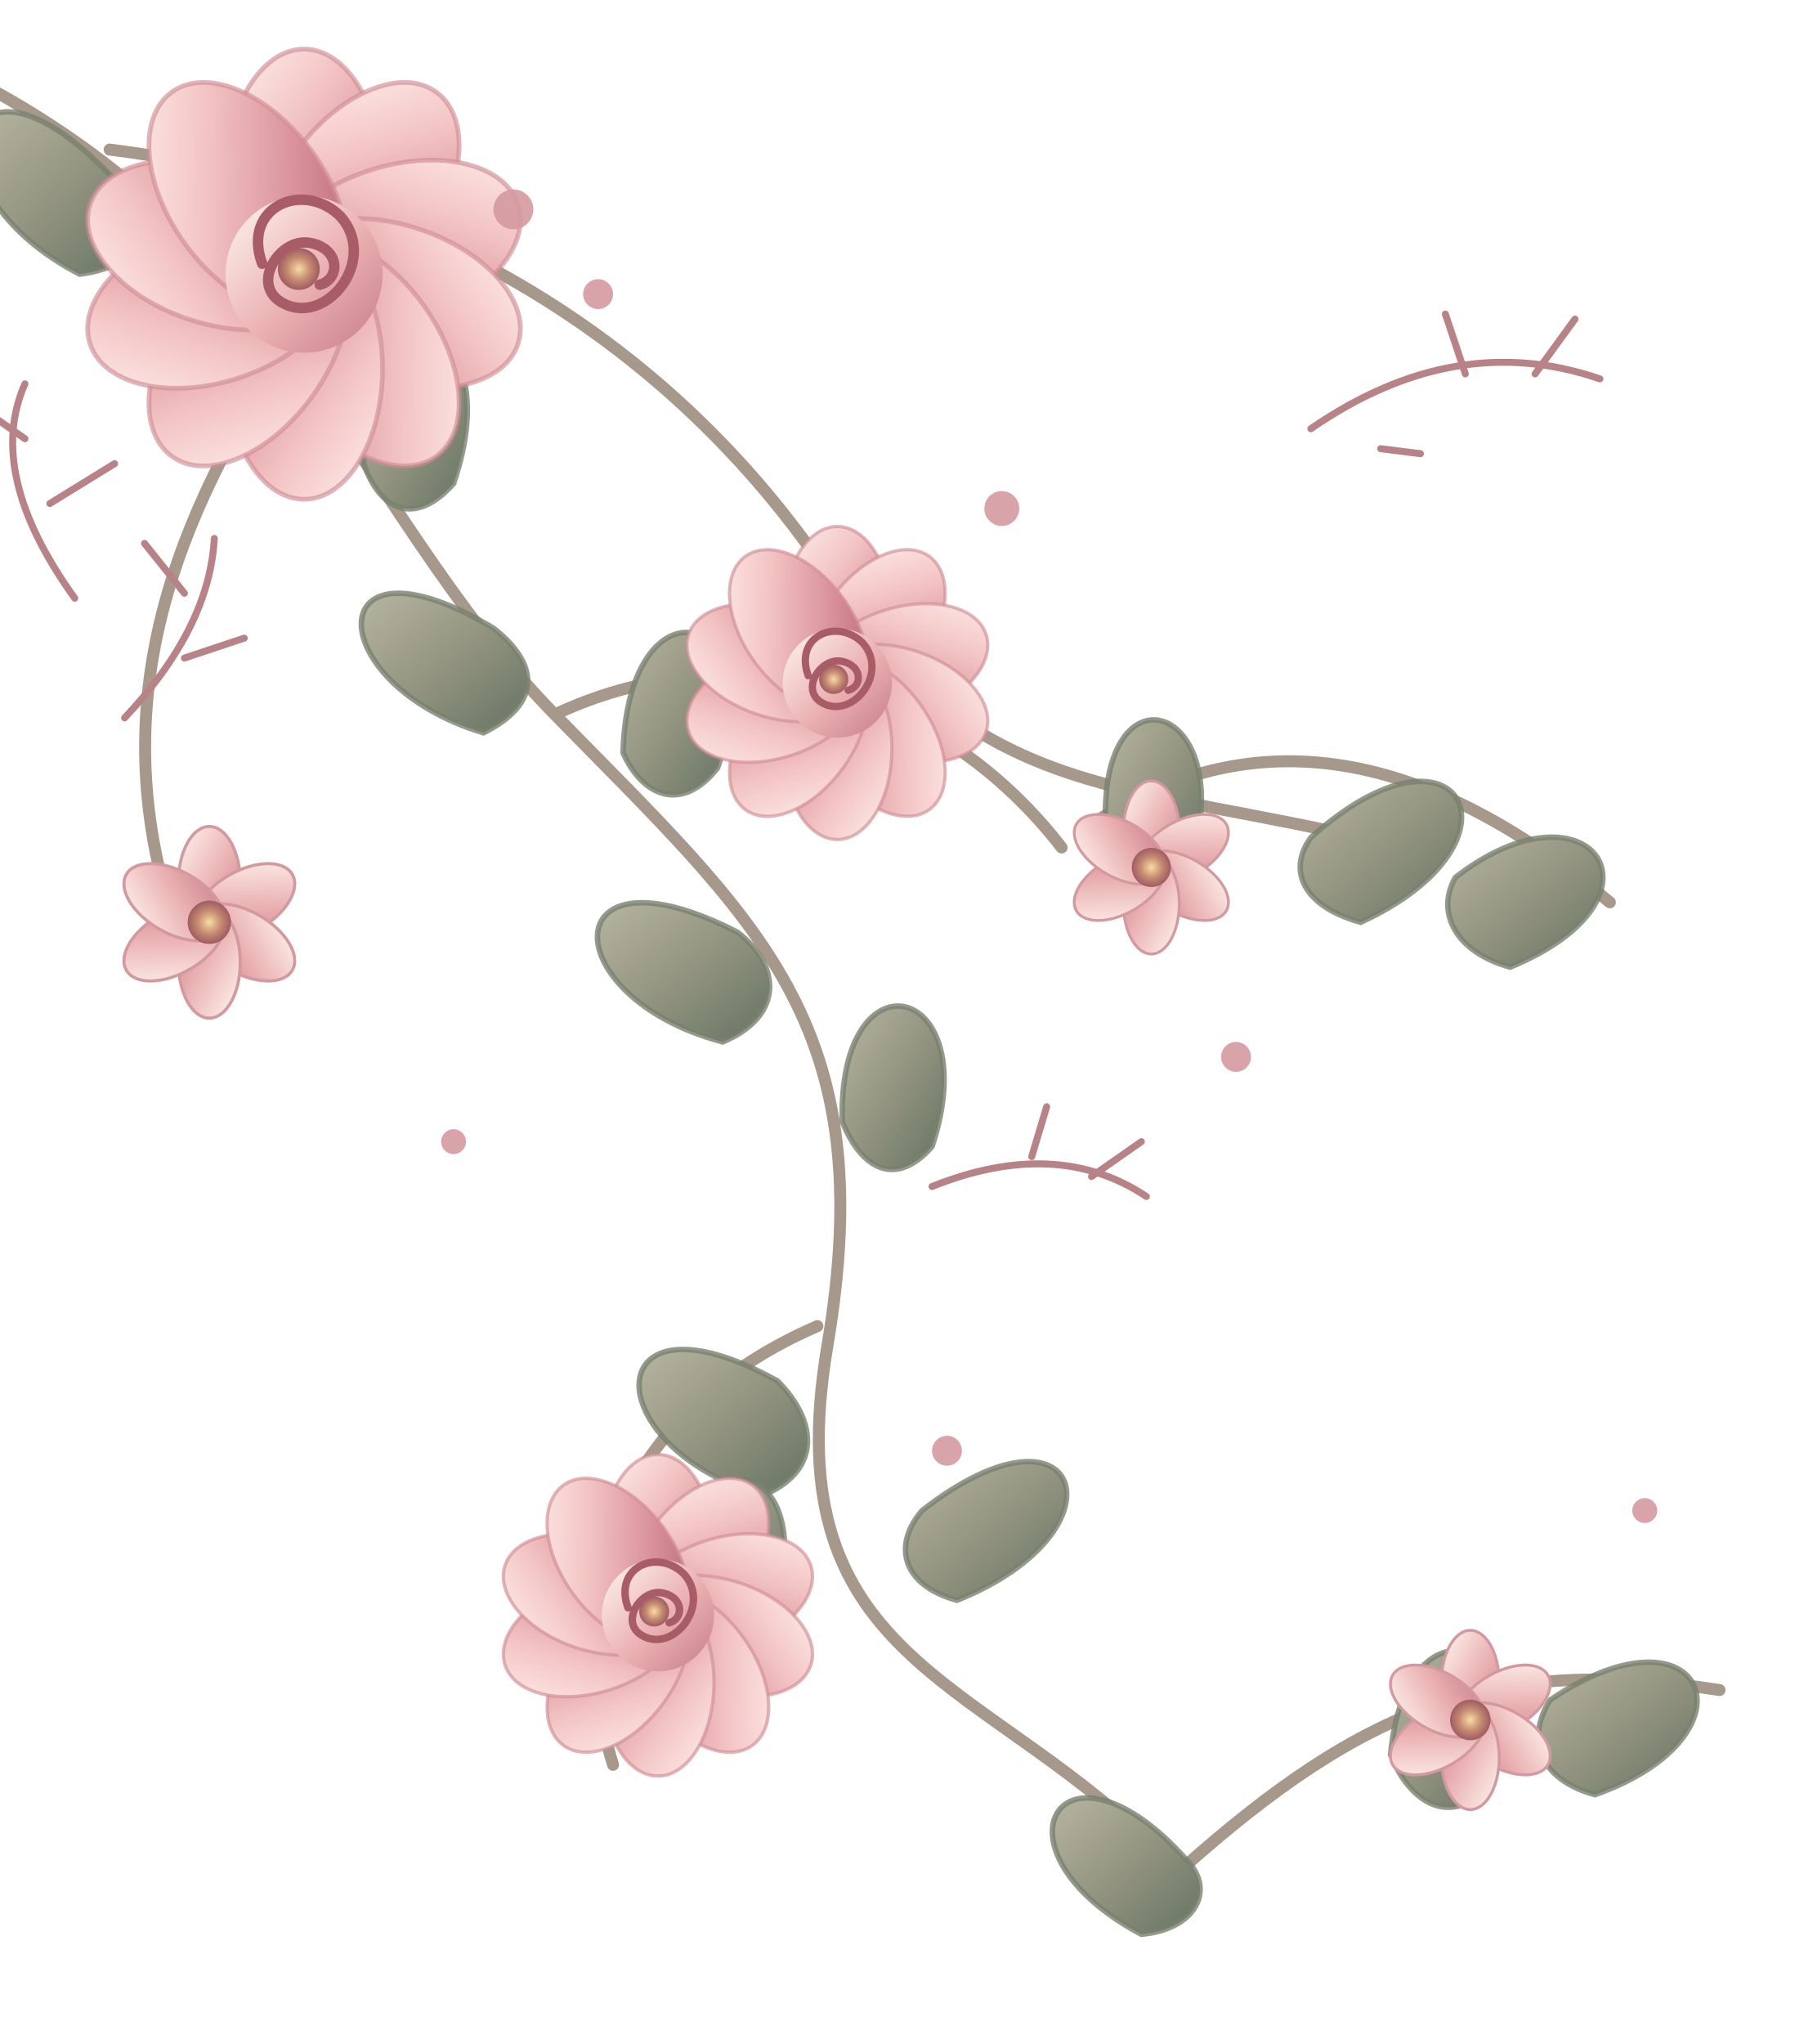
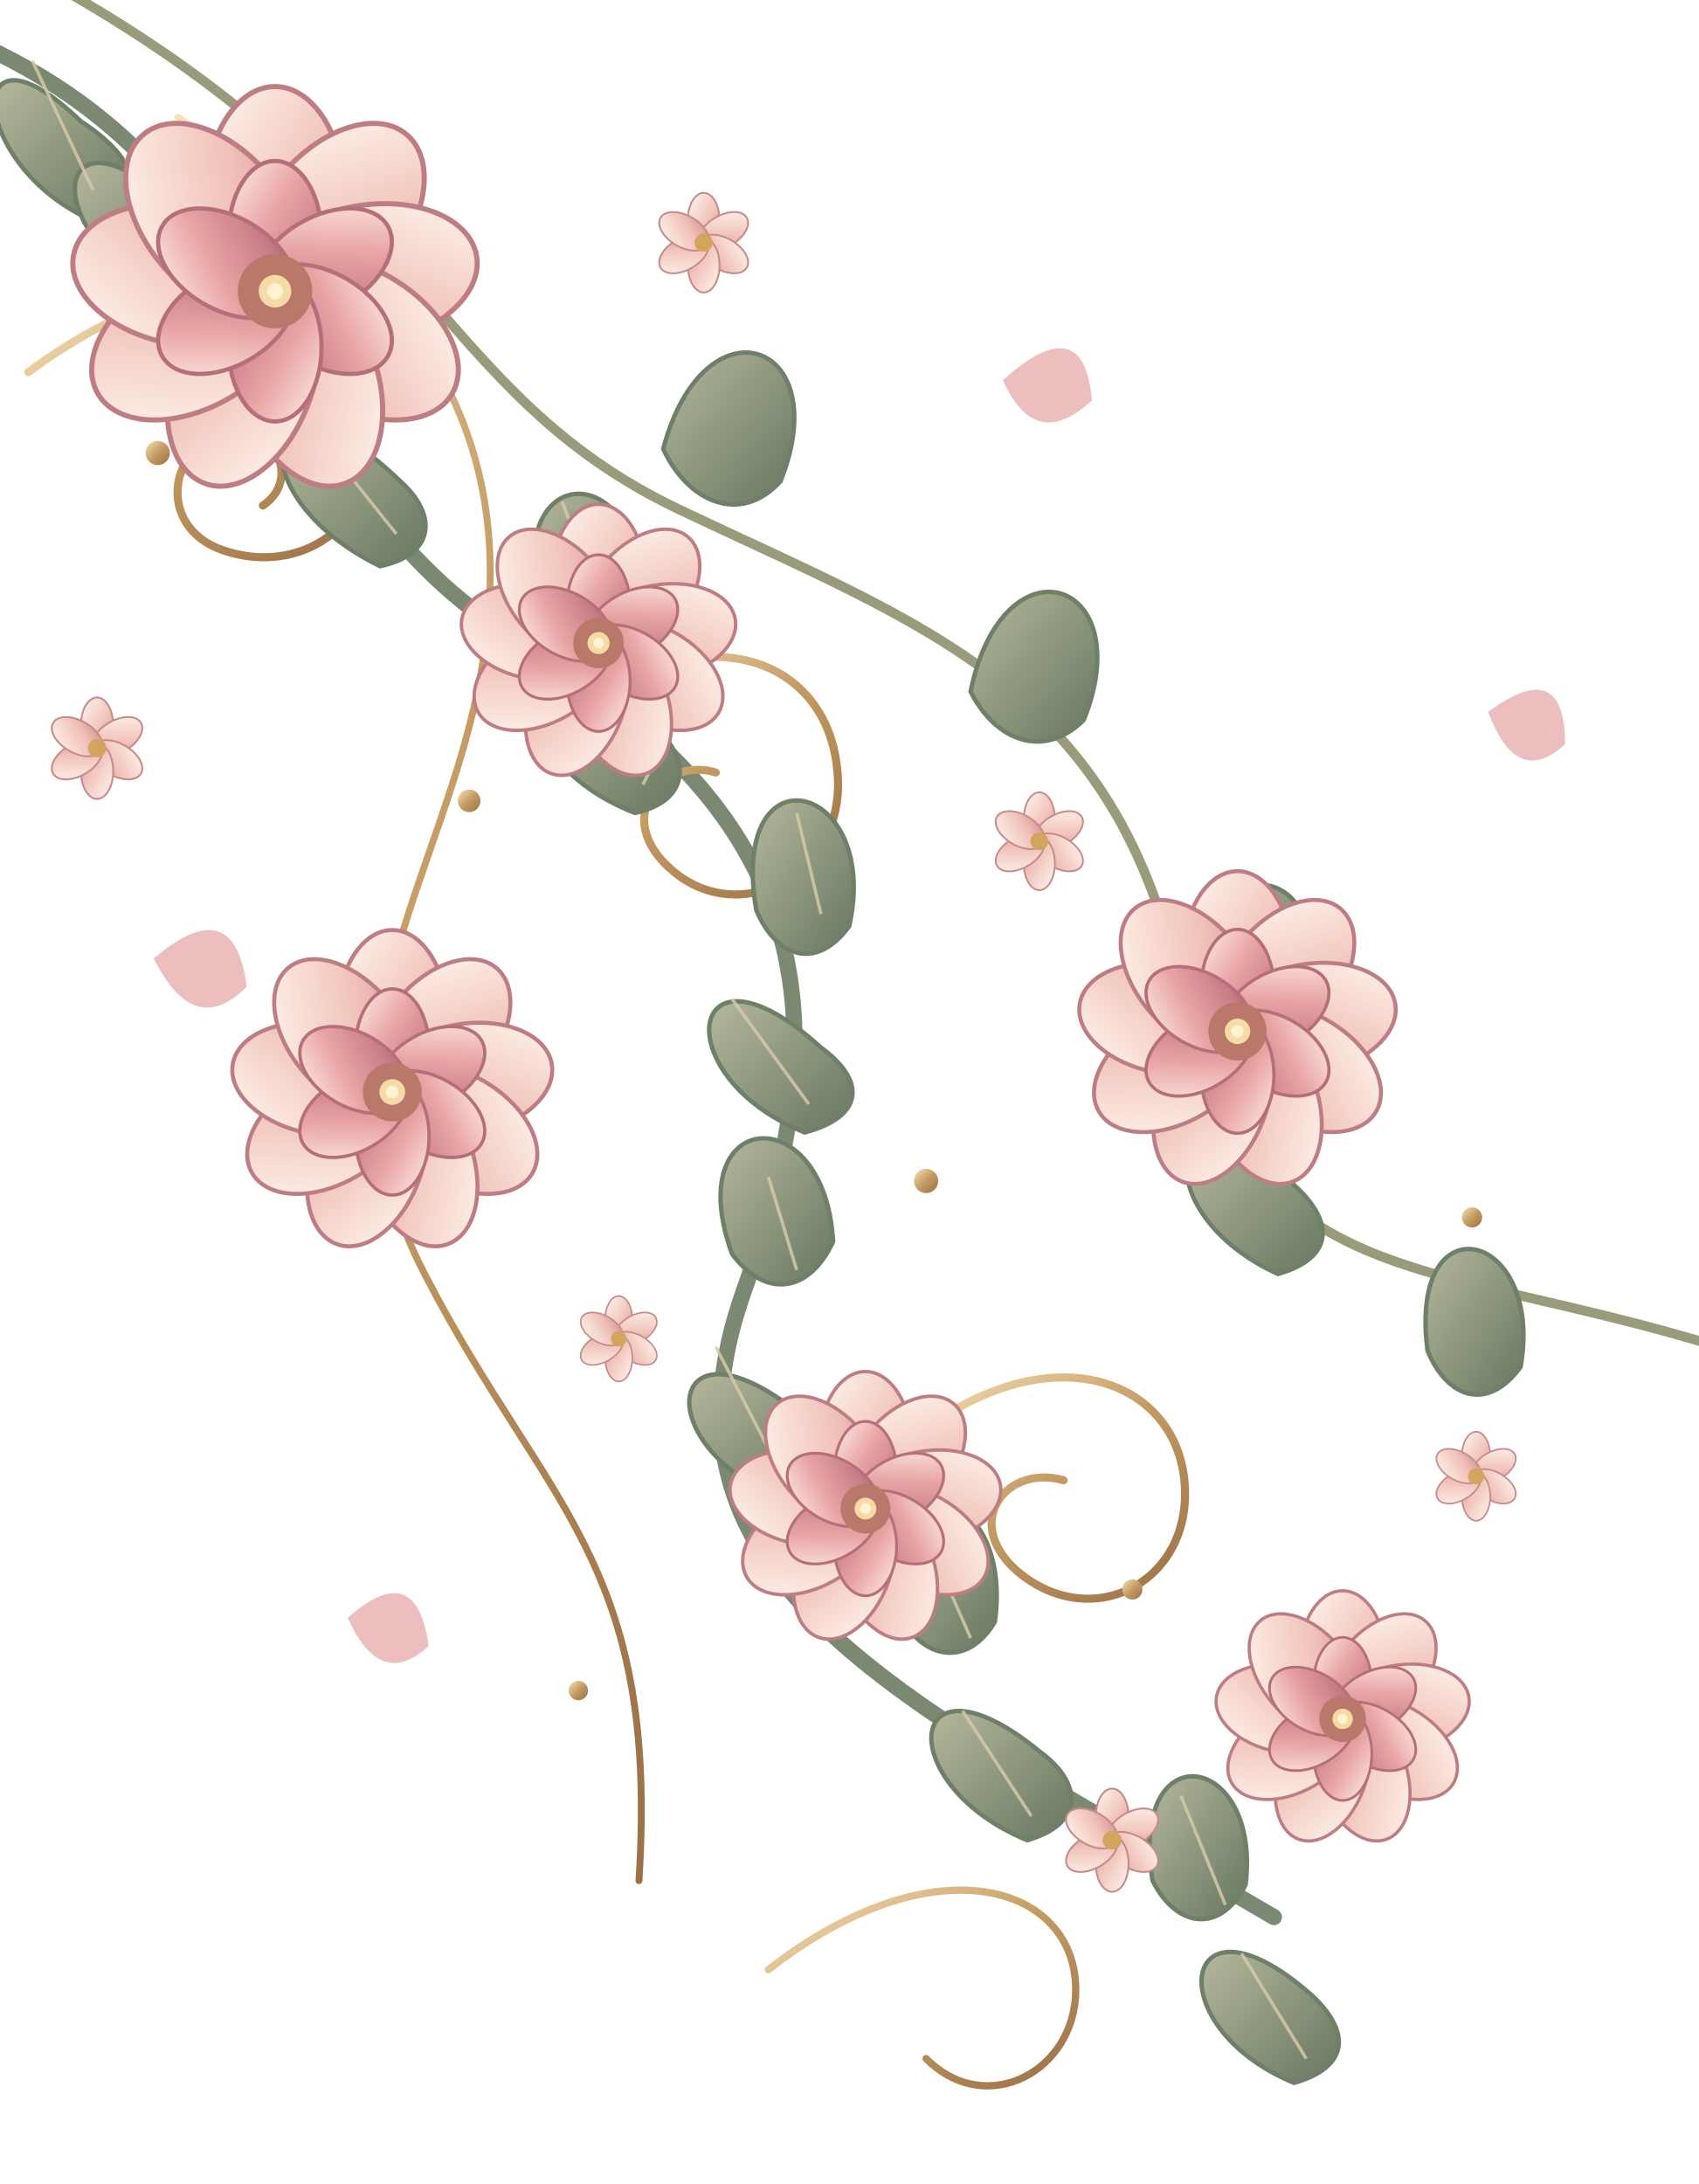
- <svg xmlns="http://www.w3.org/2000/svg" viewBox="0 0 360 410" fill="none">
+ <svg xmlns="http://www.w3.org/2000/svg" viewBox="0 0 420 540" fill="none">
  <defs>
-     <linearGradient id="leaf" x1="0" y1="0" x2="1" y2="1">
-       <stop stop-color="#b7b5a0" />
-       <stop offset=".55" stop-color="#8f917e" />
-       <stop offset="1" stop-color="#657362" />
-     </linearGradient>
-     <linearGradient id="petal" x1="0" y1="0" x2=".8" y2="1">
-       <stop stop-color="#fff2ef" />
-       <stop offset=".38" stop-color="#f3c4c4" />
-       <stop offset=".75" stop-color="#d88e98" />
-       <stop offset="1" stop-color="#b76b79" />
+     <linearGradient id="petal" x1="0" y1="0" x2="1" y2="1">
+       <stop stop-color="#fff1e9" />
+       <stop offset=".42" stop-color="#e8a4a5" />
+       <stop offset=".78" stop-color="#c77c86" />
+       <stop offset="1" stop-color="#9e5967" />
    </linearGradient>
    <linearGradient id="petal2" x1="0" y1="0" x2="1" y2="1">
-       <stop stop-color="#fff7f0" />
-       <stop offset=".55" stop-color="#eab0b2" />
-       <stop offset="1" stop-color="#c77c87" />
+       <stop stop-color="#fff8f0" />
+       <stop offset=".6" stop-color="#f0c1b8" />
+       <stop offset="1" stop-color="#cc8a8b" />
    </linearGradient>
-     <radialGradient id="center">
-       <stop stop-color="#f6dca6" />
-       <stop offset=".55" stop-color="#c58a70" />
-       <stop offset="1" stop-color="#9f5c62" />
-     </radialGradient>
+     <linearGradient id="leaf" x1="0" y1="0" x2="1" y2="1">
+       <stop stop-color="#b5b79c" />
+       <stop offset=".55" stop-color="#89947b" />
+       <stop offset="1" stop-color="#687761" />
+     </linearGradient>
+     <linearGradient id="gold" x1="0" y1="0" x2="1" y2="1">
+       <stop stop-color="#f8e2b9" />
+       <stop offset=".5" stop-color="#c49b62" />
+       <stop offset="1" stop-color="#9b7047" />
+     </linearGradient>
+     <filter id="soft">
+       <feGaussianBlur stdDeviation="1.2" />
+     </filter>
    <g id="rose">
-       <g fill="url(#petal)" stroke="#cf8d96" stroke-width=".9" stroke-opacity=".65">
-         <ellipse cy="-18" rx="15" ry="25" />
-         <ellipse cy="-18" rx="15" ry="25" transform="rotate(36)" />
-         <ellipse cy="-18" rx="15" ry="25" transform="rotate(72)" />
-         <ellipse cy="-18" rx="15" ry="25" transform="rotate(108)" />
-         <ellipse cy="-18" rx="15" ry="25" transform="rotate(144)" />
-         <ellipse cy="-18" rx="15" ry="25" transform="rotate(180)" />
-         <ellipse cy="-18" rx="15" ry="25" transform="rotate(216)" />
-         <ellipse cy="-18" rx="15" ry="25" transform="rotate(252)" />
-         <ellipse cy="-18" rx="15" ry="25" transform="rotate(288)" />
-         <ellipse cy="-18" rx="15" ry="25" transform="rotate(324)" />
+       <g fill="url(#petal2)" stroke="#bd7d83" stroke-width="1.1">
+         <ellipse cy="-20" rx="15" ry="24" />
+         <ellipse cy="-20" rx="15" ry="24" transform="rotate(40)" />
+         <ellipse cy="-20" rx="15" ry="24" transform="rotate(80)" />
+         <ellipse cy="-20" rx="15" ry="24" transform="rotate(120)" />
+         <ellipse cy="-20" rx="15" ry="24" transform="rotate(160)" />
+         <ellipse cy="-20" rx="15" ry="24" transform="rotate(200)" />
+         <ellipse cy="-20" rx="15" ry="24" transform="rotate(240)" />
+         <ellipse cy="-20" rx="15" ry="24" transform="rotate(280)" />
+         <ellipse cy="-20" rx="15" ry="24" transform="rotate(320)" />
      </g>
-       <circle r="15" fill="url(#petal2)" />
-       <path d="M-8 -2 C-12 -13 0 -18 7 -11 C14 -3 5 9 -3 6 C-11 3 -5 -7 1 -6 C7 -5 7 1 3 2" stroke="#a85c68" stroke-width="2" stroke-linecap="round" />
-       <circle cx="-1" cy="-1" r="4" fill="url(#center)" />
+       <g fill="url(#petal)" stroke="#b56f7a" stroke-width=".9">
+         <ellipse cy="-12" rx="10" ry="16" />
+         <ellipse cy="-12" rx="10" ry="16" transform="rotate(60)" />
+         <ellipse cy="-12" rx="10" ry="16" transform="rotate(120)" />
+         <ellipse cy="-12" rx="10" ry="16" transform="rotate(180)" />
+         <ellipse cy="-12" rx="10" ry="16" transform="rotate(240)" />
+         <ellipse cy="-12" rx="10" ry="16" transform="rotate(300)" />
+       </g>
+       <circle r="8" fill="#b97869" />
+       <circle r="3.5" fill="#f5dca6" />
+       <circle r="1.7" fill="#fff3d4" />
    </g>
-     <g id="flower">
-       <g fill="url(#petal2)" stroke="#d29aa0" stroke-width="1">
-         <ellipse cy="-13" rx="10" ry="18" />
-         <ellipse cy="-13" rx="10" ry="18" transform="rotate(60)" />
-         <ellipse cy="-13" rx="10" ry="18" transform="rotate(120)" />
-         <ellipse cy="-13" rx="10" ry="18" transform="rotate(180)" />
-         <ellipse cy="-13" rx="10" ry="18" transform="rotate(240)" />
-         <ellipse cy="-13" rx="10" ry="18" transform="rotate(300)" />
+     <g id="smallflower">
+       <g fill="url(#petal2)" stroke="#c78b8a" stroke-width=".8">
+         <ellipse cy="-10" rx="7" ry="12" />
+         <ellipse cy="-10" rx="7" ry="12" transform="rotate(60)" />
+         <ellipse cy="-10" rx="7" ry="12" transform="rotate(120)" />
+         <ellipse cy="-10" rx="7" ry="12" transform="rotate(180)" />
+         <ellipse cy="-10" rx="7" ry="12" transform="rotate(240)" />
+         <ellipse cy="-10" rx="7" ry="12" transform="rotate(300)" />
      </g>
-       <circle r="7" fill="url(#center)" />
+       <circle r="4" fill="#d3a45e" />
    </g>
  </defs>
-   <g stroke="#968675" stroke-width="2.4" stroke-linecap="round" opacity=".85">
-     <path d="M-18 10 C58 43 70 101 111 143 S177 205 166 270 S199 336 235 374" />
-     <path d="M22 30 C93 39 140 75 168 118 S228 157 277 169" />
-     <path d="M53 77 C29 116 22 151 37 191" />
-     <path d="M112 143 C149 126 189 139 213 170" />
-     <path d="M164 266 C127 282 111 315 123 354" />
-     <path d="M218 166 C252 143 287 151 323 181" />
-     <path d="M237 375 C274 342 300 332 345 339" />
+   <g stroke-linecap="round" stroke-linejoin="round">
+     <path d="M-12 8 C75 43 61 118 129 159 S210 246 184 319 S223 420 315 474" stroke="#7c8972" stroke-width="4" />
+     <path d="M13 -4 C106 48 107 97 168 126 S276 170 292 245 S350 310 425 333" stroke="#9a9b7b" stroke-width="2.4" />
+     <path d="M44 29 C111 73 128 114 119 166 S75 257 105 315 S163 386 158 465" stroke="url(#gold)" stroke-width="1.7" />
+     <path d="M7 92 C45 64 74 67 88 97 C100 124 78 144 55 136 C38 130 42 109 57 107 C69 106 74 119 65 125" stroke="url(#gold)" stroke-width="2" />
+     <path d="M138 179 C171 151 204 161 207 190 C210 216 183 230 166 215 C151 202 164 187 177 191" stroke="url(#gold)" stroke-width="2" />
+     <path d="M224 357 C259 328 292 341 293 368 C294 392 269 404 251 388 C238 376 249 362 263 366" stroke="url(#gold)" stroke-width="2" />
+     <path d="M190 487 C231 455 266 466 266 492 C266 512 244 524 229 509" stroke="url(#gold)" stroke-width="1.8" />
  </g>
-   <g fill="url(#leaf)" stroke="#78816e" stroke-width="1.1" stroke-opacity=".8">
-     <path d="M22 35 C-8 4 -17 38 16 55 C31 53 32 43 22 35Z" />
-     <path d="M50 65 C17 42 12 75 47 86 C60 81 60 72 50 65Z" />
-     <path d="M73 93 C72 55 103 62 91 97 C83 106 76 102 73 93Z" />
-     <path d="M99 126 C64 105 64 137 97 147 C109 141 108 133 99 126Z" />
-     <path d="M125 151 C126 115 155 122 144 154 C137 163 129 160 125 151Z" />
-     <path d="M148 187 C111 168 111 200 145 209 C157 204 157 194 148 187Z" />
-     <path d="M169 225 C168 190 198 197 187 230 C180 238 173 235 169 225Z" />
-     <path d="M156 277 C120 257 119 290 153 300 C165 295 164 285 156 277Z" />
-     <path d="M138 321 C136 286 166 291 155 324 C148 333 141 330 138 321Z" />
-     <path d="M185 303 C217 278 227 307 192 321 C181 318 179 310 185 303Z" />
-     <path d="M222 168 C219 132 249 140 239 173 C232 181 225 177 222 168Z" />
-     <path d="M263 168 C293 141 308 169 273 185 C262 182 258 175 263 168Z" />
-     <path d="M292 176 C319 155 337 180 303 194 C292 191 288 183 292 176Z" />
-     <path d="M238 373 C213 345 197 371 229 388 C240 387 244 379 238 373Z" />
-     <path d="M279 352 C282 319 310 328 298 359 C291 366 283 362 279 352Z" />
-     <path d="M311 341 C342 320 354 348 320 360 C309 357 306 349 311 341Z" />
+   <g fill="url(#leaf)" stroke="#6f8068" stroke-width="1.1">
+     <path d="M20 30 C-10 1 -8 42 24 55 C38 50 34 39 20 30Z" />
+     <path d="M46 54 C13 20 7 58 43 74 C57 69 55 60 46 54Z" />
+     <path d="M76 88 C70 47 108 54 101 91 C93 104 81 100 76 88Z" />
+     <path d="M99 119 C65 86 57 122 94 140 C108 137 108 127 99 119Z" />
+     <path d="M133 149 C125 111 162 115 157 150 C150 163 138 160 133 149Z" />
+     <path d="M161 179 C127 150 121 187 157 201 C171 198 171 187 161 179Z" />
+     <path d="M187 225 C180 184 218 193 210 229 C202 240 192 237 187 225Z" />
+     <path d="M203 259 C170 229 164 266 199 280 C214 276 214 267 203 259Z" />
+     <path d="M181 310 C168 274 204 271 206 307 C200 320 189 321 181 310Z" />
+     <path d="M197 349 C164 323 160 359 195 371 C208 367 208 357 197 349Z" />
+     <path d="M222 398 C214 359 251 365 246 401 C239 413 227 410 222 398Z" />
+     <path d="M257 433 C224 406 220 441 254 455 C268 451 268 441 257 433Z" />
+     <path d="M285 465 C279 428 312 433 308 466 C302 478 291 477 285 465Z" />
+     <path d="M324 493 C292 465 286 501 320 515 C334 511 334 502 324 493Z" />
+     <path d="M164 111 C174 73 207 84 193 119 C183 130 170 124 164 111Z" />
+     <path d="M240 171 C248 132 282 143 268 178 C258 188 246 183 240 171Z" />
+     <path d="M292 243 C300 205 334 215 321 250 C311 260 299 255 292 243Z" />
+     <path d="M320 293 C288 265 283 300 316 315 C330 311 330 302 320 293Z" />
+     <path d="M353 334 C348 296 382 304 376 338 C368 349 358 346 353 334Z" />
  </g>
-   <g transform="translate(61 55) scale(1.05)">
+   <g stroke="#d6c9a7" stroke-width=".8" opacity=".85">
+     <path d="M8 15L23 47M31 39L44 65M82 63L92 91M78 107L98 132M139 124L149 151M172 167L159 194M197 201L203 226M181 247L200 273M190 291L197 314M177 333L193 364M229 380L240 405M238 423L255 449M292 444L303 471M307 483L323 509" />
+   </g>
+   <g transform="translate(68 72) scale(1.15)">
    <use href="#rose" />
  </g>
-   <g transform="translate(168 137) scale(.73)">
+   <g transform="translate(148 159) scale(.78)">
    <use href="#rose" />
  </g>
-   <g transform="translate(42 185) scale(.62)">
-     <use href="#flower" />
-   </g>
-   <g transform="translate(231 174) scale(.56)">
-     <use href="#flower" />
-   </g>
-   <g transform="translate(132 324) scale(.75)">
+   <g transform="translate(97 270) scale(.91)">
    <use href="#rose" />
  </g>
-   <g transform="translate(295 345) scale(.58)">
-     <use href="#flower" />
+   <g transform="translate(214 373) scale(.77)">
+     <use href="#rose" />
  </g>
-   <g fill="#d49aa0" opacity=".9">
-     <circle cx="103" cy="42" r="4" />
-     <circle cx="120" cy="59" r="3" />
-     <circle cx="201" cy="102" r="3.5" />
-     <circle cx="248" cy="212" r="3" />
-     <circle cx="91" cy="229" r="2.5" />
-     <circle cx="190" cy="291" r="3" />
-     <circle cx="330" cy="303" r="2.5" />
+   <g transform="translate(306 255) scale(.9)">
+     <use href="#rose" />
  </g>
-   <g stroke="#b78386" stroke-width="1.4" stroke-linecap="round">
-     <path d="M15 120 Q-3 95 5 77 M5 88 l-10 -7 M10 101 l13 -8 M25 144 Q42 126 43 108 M37 119 l-8 -10 M37 132 l12 -4 M263 86 Q292 66 321 76 M294 75 l-4 -12 M308 75 l8 -11 M285 91 l-8 -1 M187 238 Q212 228 230 240 M207 232 l3 -10 M219 236 l10 -7" />
+   <g transform="translate(332 425) scale(.72)">
+     <use href="#rose" />
+   </g>
+   <g transform="translate(24 185) scale(.57)">
+     <use href="#smallflower" />
+   </g>
+   <g transform="translate(174 60) scale(.56)">
+     <use href="#smallflower" />
+   </g>
+   <g transform="translate(257 208) scale(.55)">
+     <use href="#smallflower" />
+   </g>
+   <g transform="translate(153 331) scale(.48)">
+     <use href="#smallflower" />
+   </g>
+   <g transform="translate(275 455) scale(.58)">
+     <use href="#smallflower" />
+   </g>
+   <g transform="translate(365 365) scale(.5)">
+     <use href="#smallflower" />
+   </g>
+   <g fill="url(#gold)">
+     <circle cx="39" cy="112" r="3" />
+     <circle cx="116" cy="198" r="2.8" />
+     <circle cx="229" cy="292" r="3" />
+     <circle cx="280" cy="393" r="2.5" />
+     <circle cx="364" cy="301" r="2.5" />
+     <circle cx="143" cy="418" r="2.4" />
+   </g>
+   <g fill="#e9b5b5" opacity=".88">
+     <path d="M38 237Q58 220 61 244Q48 257 38 237Z" />
+     <path d="M248 94Q268 76 270 99Q256 112 248 94Z" />
+     <path d="M368 176Q387 162 387 184Q375 195 368 176Z" />
+     <path d="M86 400Q103 385 106 407Q94 418 86 400Z" />
  </g>
</svg>
